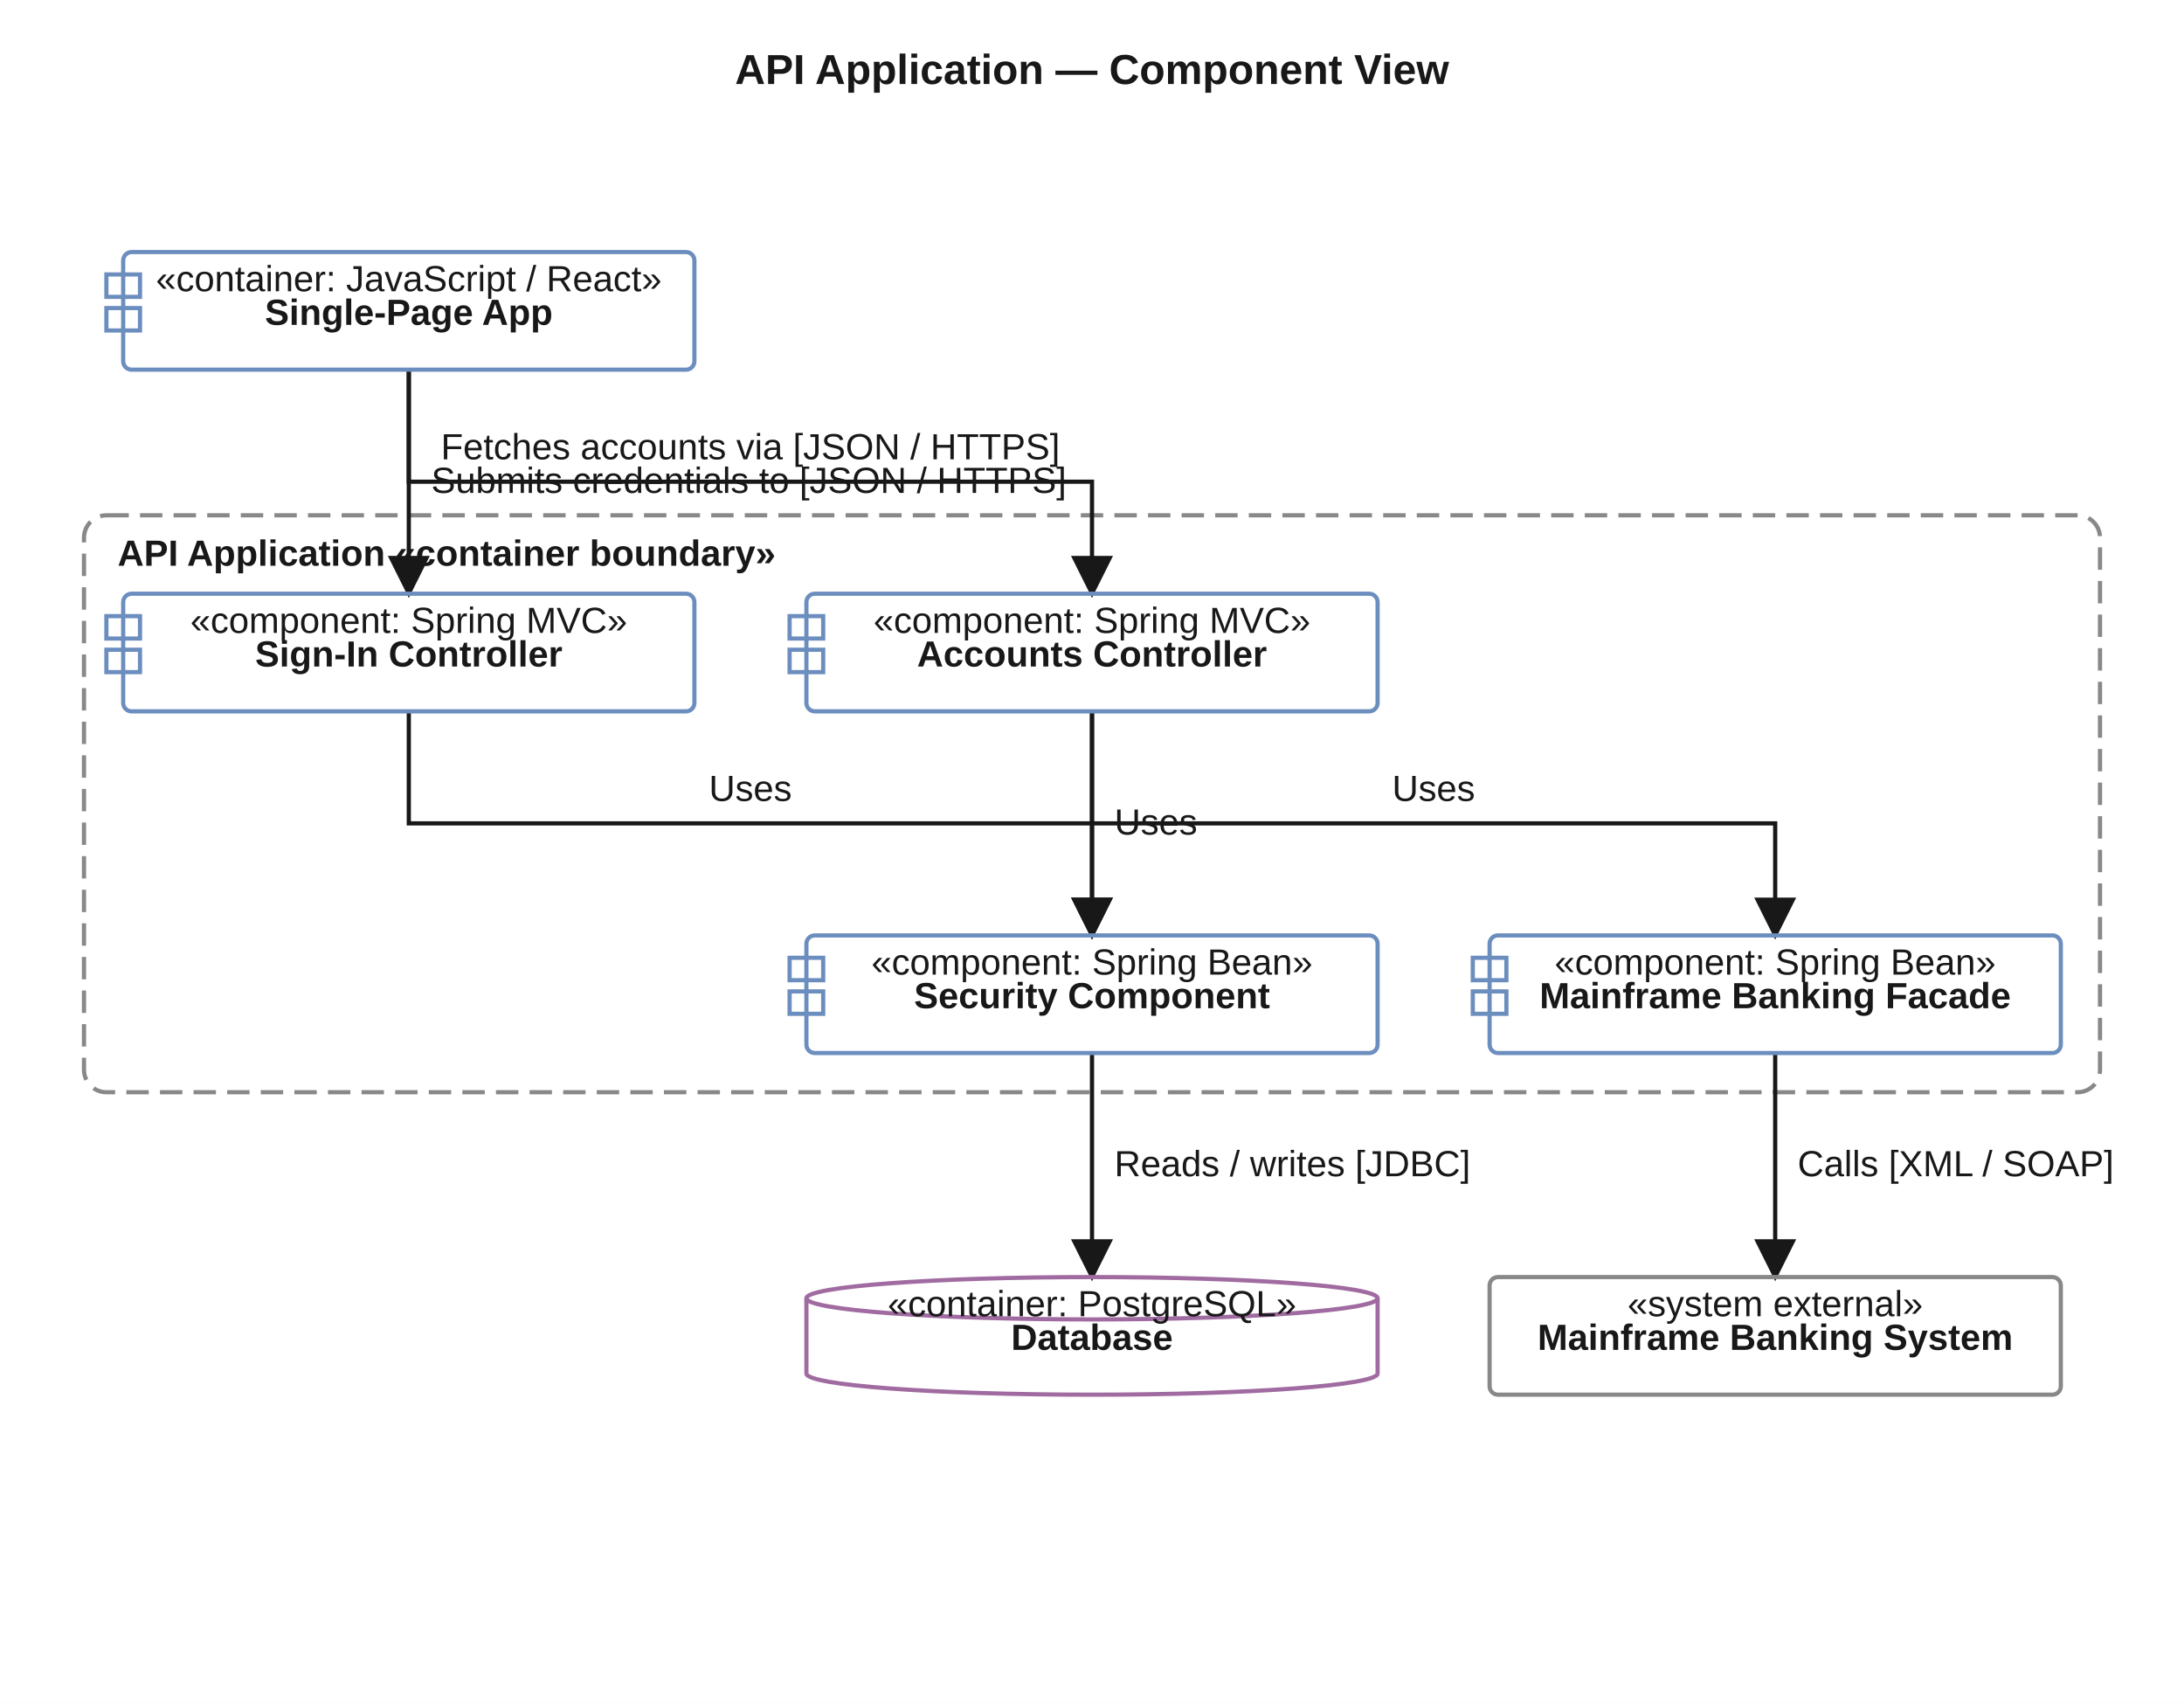
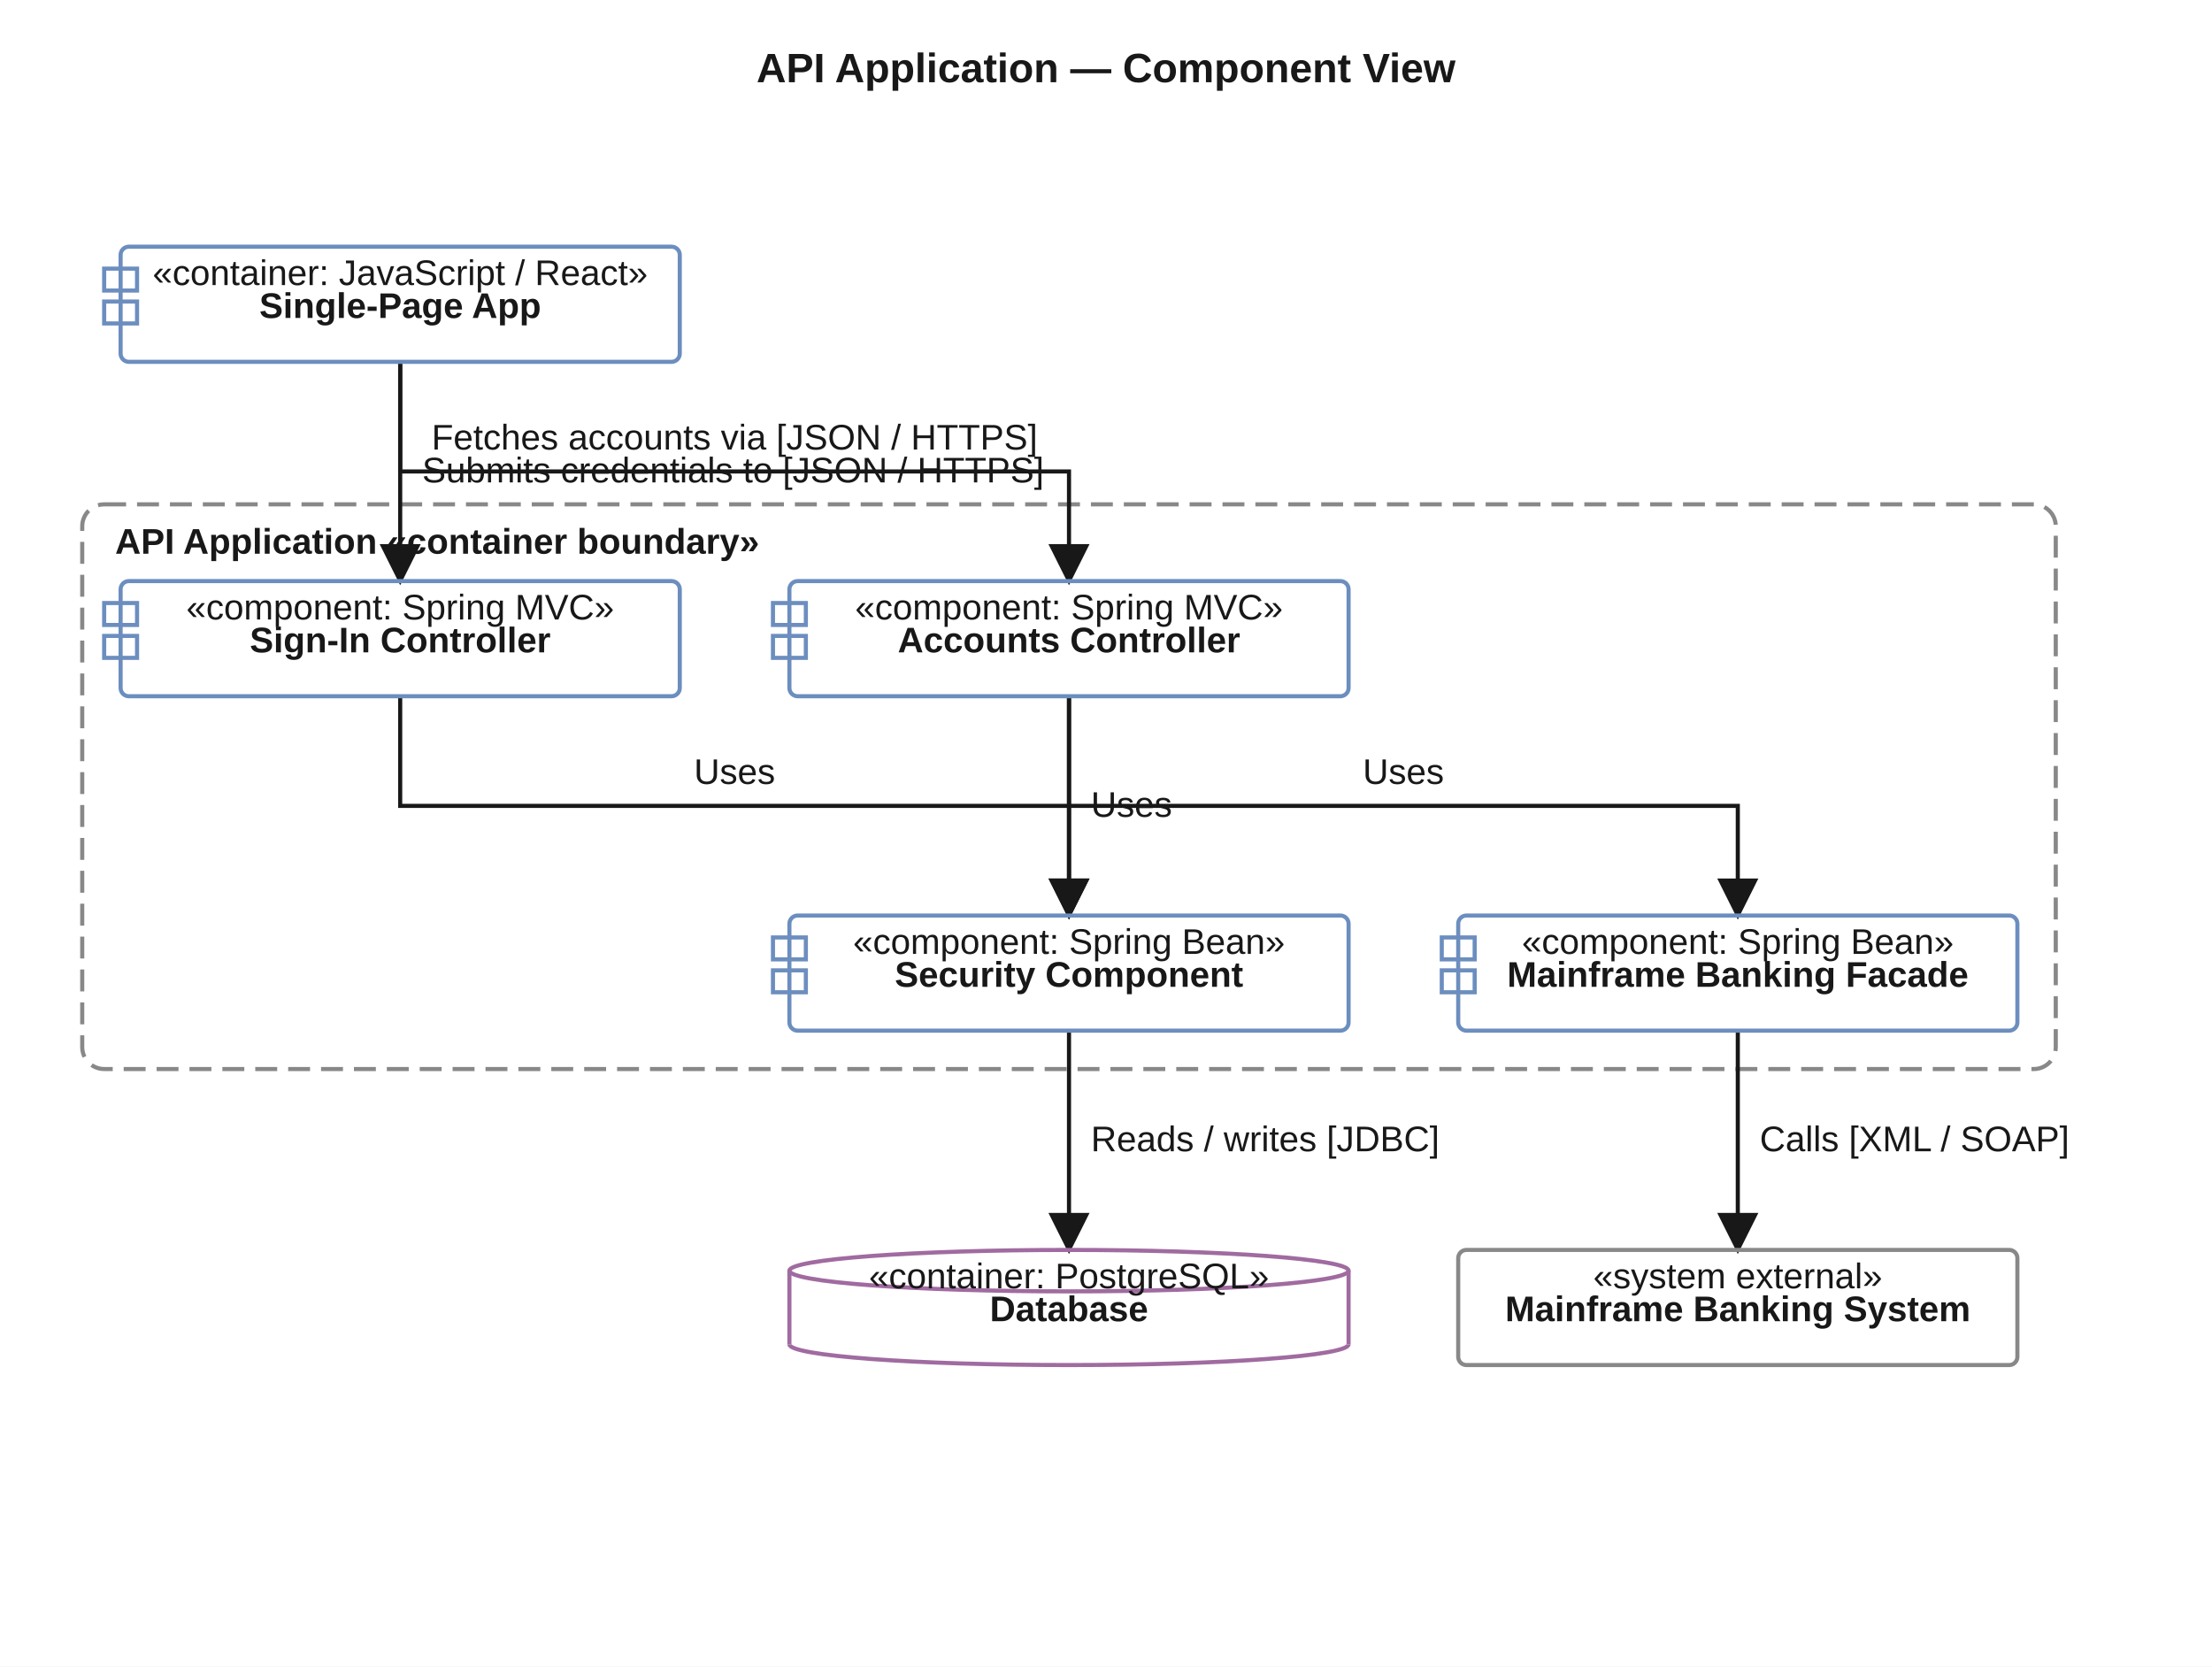
- <svg xmlns="http://www.w3.org/2000/svg" height="608" viewBox="0 0 780 608" width="780">
+ <svg xmlns="http://www.w3.org/2000/svg" height="608" viewBox="0 0 807 608" width="807">
  <defs>
    <marker id="arr-filled" markerHeight="12" markerWidth="12" orient="auto" refX="10" refY="5">
      <polygon fill="#181818" points="0 0, 10 5, 0 10" />
    </marker>
    <marker id="arr-hollow" markerHeight="12" markerWidth="12" orient="auto" refX="10" refY="5">
      <polygon fill="#ffffff" points="0 0, 10 5, 0 10" stroke="#181818" stroke-width="1" />
    </marker>
    <marker id="arr-diamond-f" markerHeight="12" markerWidth="12" orient="auto" refX="10" refY="5">
      <polygon fill="#181818" points="0 5, 5 0, 10 5, 5 10" />
    </marker>
    <marker id="arr-diamond-h" markerHeight="12" markerWidth="12" orient="auto" refX="10" refY="5">
      <polygon fill="#ffffff" points="0 5, 5 0, 10 5, 5 10" stroke="#181818" stroke-width="1" />
    </marker>
    <marker id="arrowhead" markerHeight="10" markerWidth="10" orient="auto" refX="9" refY="5">
      <polygon fill="#181818" points="0 0, 10 5, 0 10" />
    </marker>
    <marker id="arrowhead-open" markerHeight="10" markerWidth="10" orient="auto" refX="9" refY="5">
      <path d="M0,0 L10,5 L0,10" fill="none" stroke="#181818" stroke-width="1.5" />
    </marker>
  </defs>
  <style>
text{font-family:"Liberation Sans",Helvetica,Arial,sans-serif;font-size:13px;fill:#181818}.participant-box{fill:#dae8fc;stroke:#6c8ebf;stroke-width:1.5}.lifeline{stroke:#6c8ebf;stroke-width:1;stroke-dasharray:6,4}.activation{fill:#cce0ff;stroke:#6c8ebf;stroke-width:1}.arrow{stroke:#181818;stroke-width:1.5;fill:none}.arrow-dashed{stroke:#181818;stroke-width:1.5;fill:none;stroke-dasharray:6,3}.note-box{fill:#ffffc0;stroke:#bbbb00;stroke-width:1}.divider-line{stroke:#888888;stroke-width:1.5;stroke-dasharray:8,3}.divider-label{font-weight:bold}.title{font-size:15px;font-weight:bold}.class-line{stroke:#181818;stroke-width:1.5;fill:none}.class-line-dashed{stroke:#181818;stroke-width:1.5;fill:none;stroke-dasharray:6,3}.bg{fill:#ffffff}@media (prefers-color-scheme:dark){text{fill:#e8e8e8}.bg{fill:#1e1e1e}.arrow,.class-line{stroke:#e8e8e8}.arrow-dashed,.class-line-dashed{stroke:#e8e8e8}.divider-line{stroke:#aaaaaa}}
</style>
  <rect class="bg" fill="#ffffff" height="100%" width="100%" />
-   <text class="title" text-anchor="middle" x="390" y="30">
+   <text class="title" text-anchor="middle" x="403.5" y="30">
API Application — Component View
</text>
  <g>
    <rect fill="none" height="206" rx="8" ry="8" stroke="#888888" stroke-dasharray="8,4" stroke-width="1.5" width="720" x="30" y="184" />
    <text fill="#666666" font-size="12" font-weight="bold" x="42" y="202">
API Application «container boundary»
</text>
  </g>
  <g>
    <path class="class-line" d="M146,132 L146,212" marker-end="url(#arrowhead)" />
    <text font-size="11" text-anchor="start" x="154" y="176">
Submits credentials to [JSON / HTTPS]
</text>
  </g>
  <g>
    <path class="class-line" d="M146,132 L146,172 L390,172 L390,212" marker-end="url(#arrowhead)" />
    <text font-size="11" text-anchor="middle" x="268" y="164">
Fetches accounts via [JSON / HTTPS]
</text>
  </g>
  <g>
    <path class="class-line" d="M146,254 L146,294 L390,294 L390,334" marker-end="url(#arrowhead)" />
    <text font-size="11" text-anchor="middle" x="268" y="286">
Uses
</text>
  </g>
  <g>
    <path class="class-line" d="M390,254 L390,334" marker-end="url(#arrowhead)" />
    <text font-size="11" text-anchor="start" x="398" y="298">
Uses
</text>
  </g>
  <g>
    <path class="class-line" d="M390,254 L390,294 L634,294 L634,334" marker-end="url(#arrowhead)" />
    <text font-size="11" text-anchor="middle" x="512" y="286">
Uses
</text>
  </g>
  <g>
    <path class="class-line" d="M390,376 L390,456" marker-end="url(#arrowhead)" />
    <text font-size="11" text-anchor="start" x="398" y="420">
Reads / writes [JDBC]
</text>
  </g>
  <g>
    <path class="class-line" d="M634,376 L634,456" marker-end="url(#arrowhead)" />
    <text font-size="11" text-anchor="start" x="642" y="420">
Calls [XML / SOAP]
</text>
  </g>
  <g>
    <rect fill="none" height="42" rx="3" stroke="#6c8ebf" stroke-width="1.5" width="204" x="44" y="90" />
    <text fill="#555" font-size="10" text-anchor="middle" x="146" y="104">
«container: JavaScript / React»
</text>
    <text font-weight="bold" text-anchor="middle" x="146" y="116">
Single-Page App
</text>
    <rect fill="none" height="8" stroke="#6c8ebf" stroke-width="1.5" width="12" x="38" y="98" />
    <rect fill="none" height="8" stroke="#6c8ebf" stroke-width="1.5" width="12" x="38" y="110" />
  </g>
  <g>
    <line stroke="#a06ba0" stroke-width="1.5" x1="288" x2="288" y1="463.56" y2="490.44" />
    <line stroke="#a06ba0" stroke-width="1.5" x1="492" x2="492" y1="463.56" y2="490.44" />
    <path d="M288,490.44 A102,7.56 0 0 0 492,490.44" fill="none" stroke="#a06ba0" stroke-width="1.5" />
    <ellipse cx="390" cy="463.56" fill="none" rx="102" ry="7.56" stroke="#a06ba0" stroke-width="1.5" />
    <text fill="#555" font-size="10" text-anchor="middle" x="390" y="470">
«container: PostgreSQL»
</text>
    <text font-weight="bold" text-anchor="middle" x="390" y="482">
Database
</text>
  </g>
  <g>
    <rect fill="none" height="42" rx="3" stroke="#888888" stroke-width="1.5" width="204" x="532" y="456" />
    <text fill="#555" font-size="10" text-anchor="middle" x="634" y="470">
«system external»
</text>
    <text font-weight="bold" text-anchor="middle" x="634" y="482">
Mainframe Banking System
</text>
  </g>
  <g>
    <rect fill="none" height="42" rx="3" stroke="#6c8ebf" stroke-width="1.5" width="204" x="44" y="212" />
    <text fill="#555" font-size="10" text-anchor="middle" x="146" y="226">
«component: Spring MVC»
</text>
    <text font-weight="bold" text-anchor="middle" x="146" y="238">
Sign-In Controller
</text>
    <rect fill="none" height="8" stroke="#6c8ebf" stroke-width="1.5" width="12" x="38" y="220" />
    <rect fill="none" height="8" stroke="#6c8ebf" stroke-width="1.5" width="12" x="38" y="232" />
  </g>
  <g>
    <rect fill="none" height="42" rx="3" stroke="#6c8ebf" stroke-width="1.5" width="204" x="288" y="212" />
    <text fill="#555" font-size="10" text-anchor="middle" x="390" y="226">
«component: Spring MVC»
</text>
    <text font-weight="bold" text-anchor="middle" x="390" y="238">
Accounts Controller
</text>
    <rect fill="none" height="8" stroke="#6c8ebf" stroke-width="1.5" width="12" x="282" y="220" />
    <rect fill="none" height="8" stroke="#6c8ebf" stroke-width="1.5" width="12" x="282" y="232" />
  </g>
  <g>
    <rect fill="none" height="42" rx="3" stroke="#6c8ebf" stroke-width="1.5" width="204" x="288" y="334" />
    <text fill="#555" font-size="10" text-anchor="middle" x="390" y="348">
«component: Spring Bean»
</text>
    <text font-weight="bold" text-anchor="middle" x="390" y="360">
Security Component
</text>
    <rect fill="none" height="8" stroke="#6c8ebf" stroke-width="1.5" width="12" x="282" y="342" />
    <rect fill="none" height="8" stroke="#6c8ebf" stroke-width="1.5" width="12" x="282" y="354" />
  </g>
  <g>
    <rect fill="none" height="42" rx="3" stroke="#6c8ebf" stroke-width="1.5" width="204" x="532" y="334" />
    <text fill="#555" font-size="10" text-anchor="middle" x="634" y="348">
«component: Spring Bean»
</text>
    <text font-weight="bold" text-anchor="middle" x="634" y="360">
Mainframe Banking Facade
</text>
    <rect fill="none" height="8" stroke="#6c8ebf" stroke-width="1.5" width="12" x="526" y="342" />
    <rect fill="none" height="8" stroke="#6c8ebf" stroke-width="1.5" width="12" x="526" y="354" />
  </g>
</svg>
